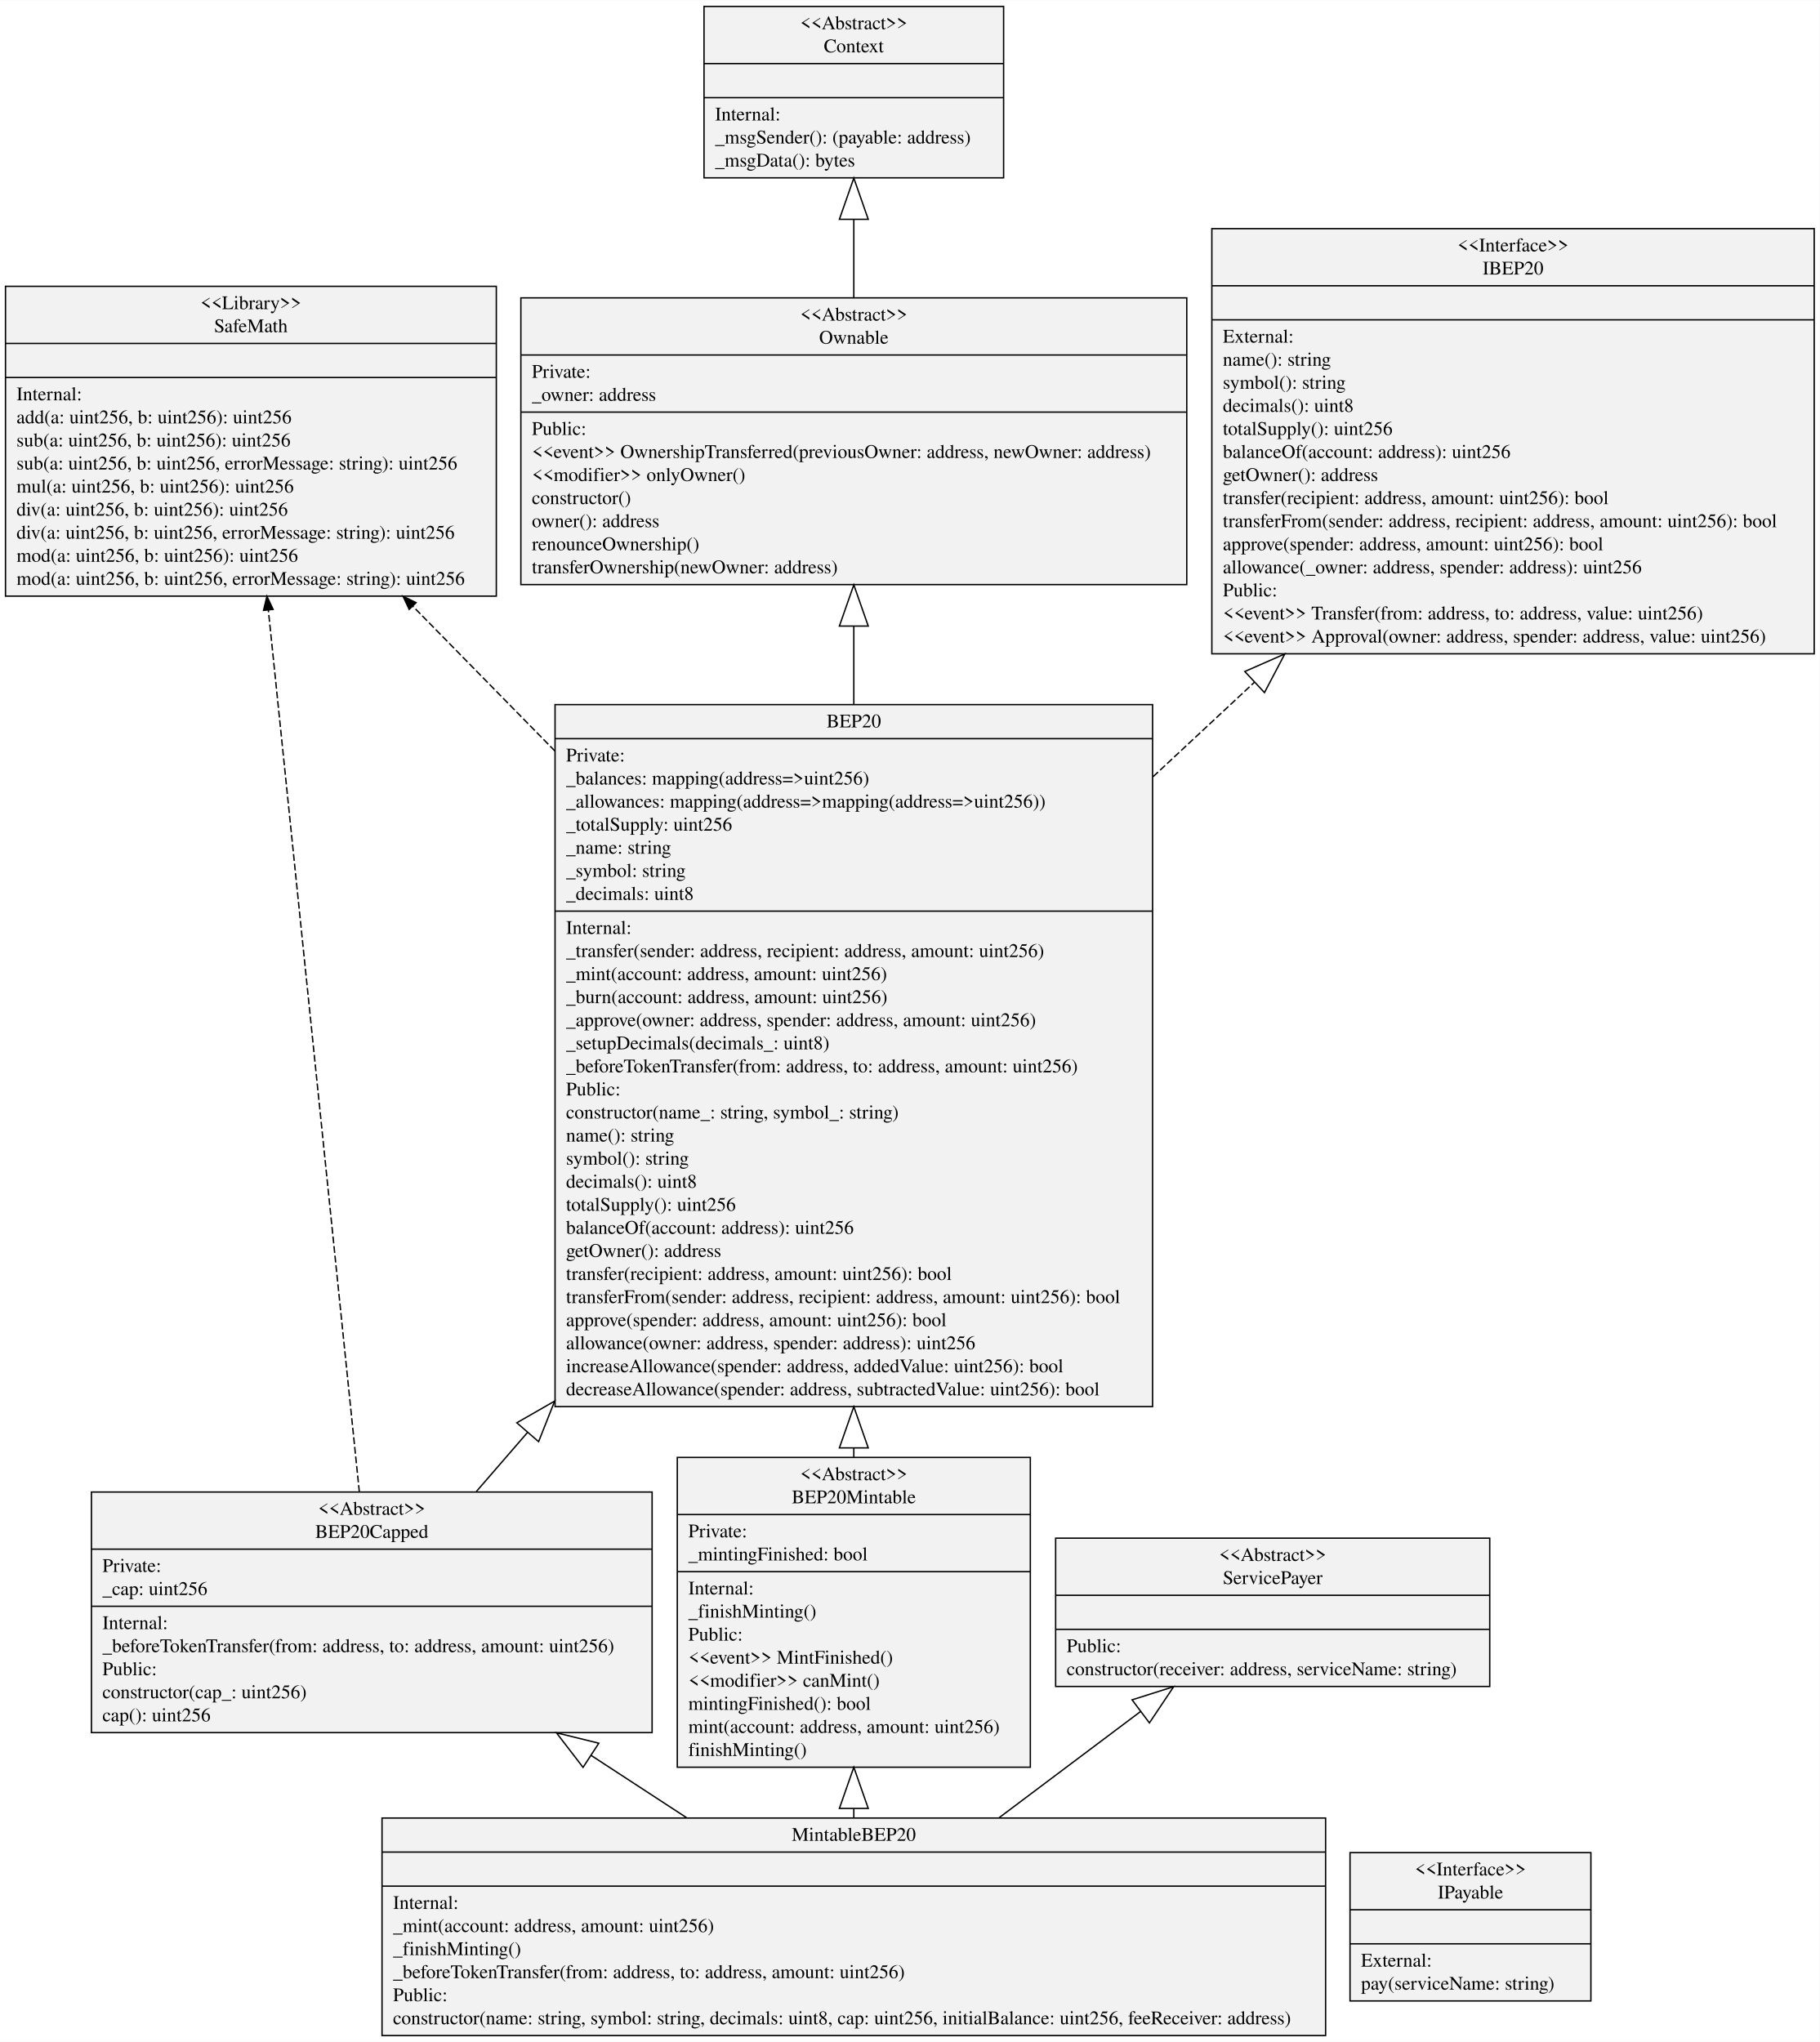
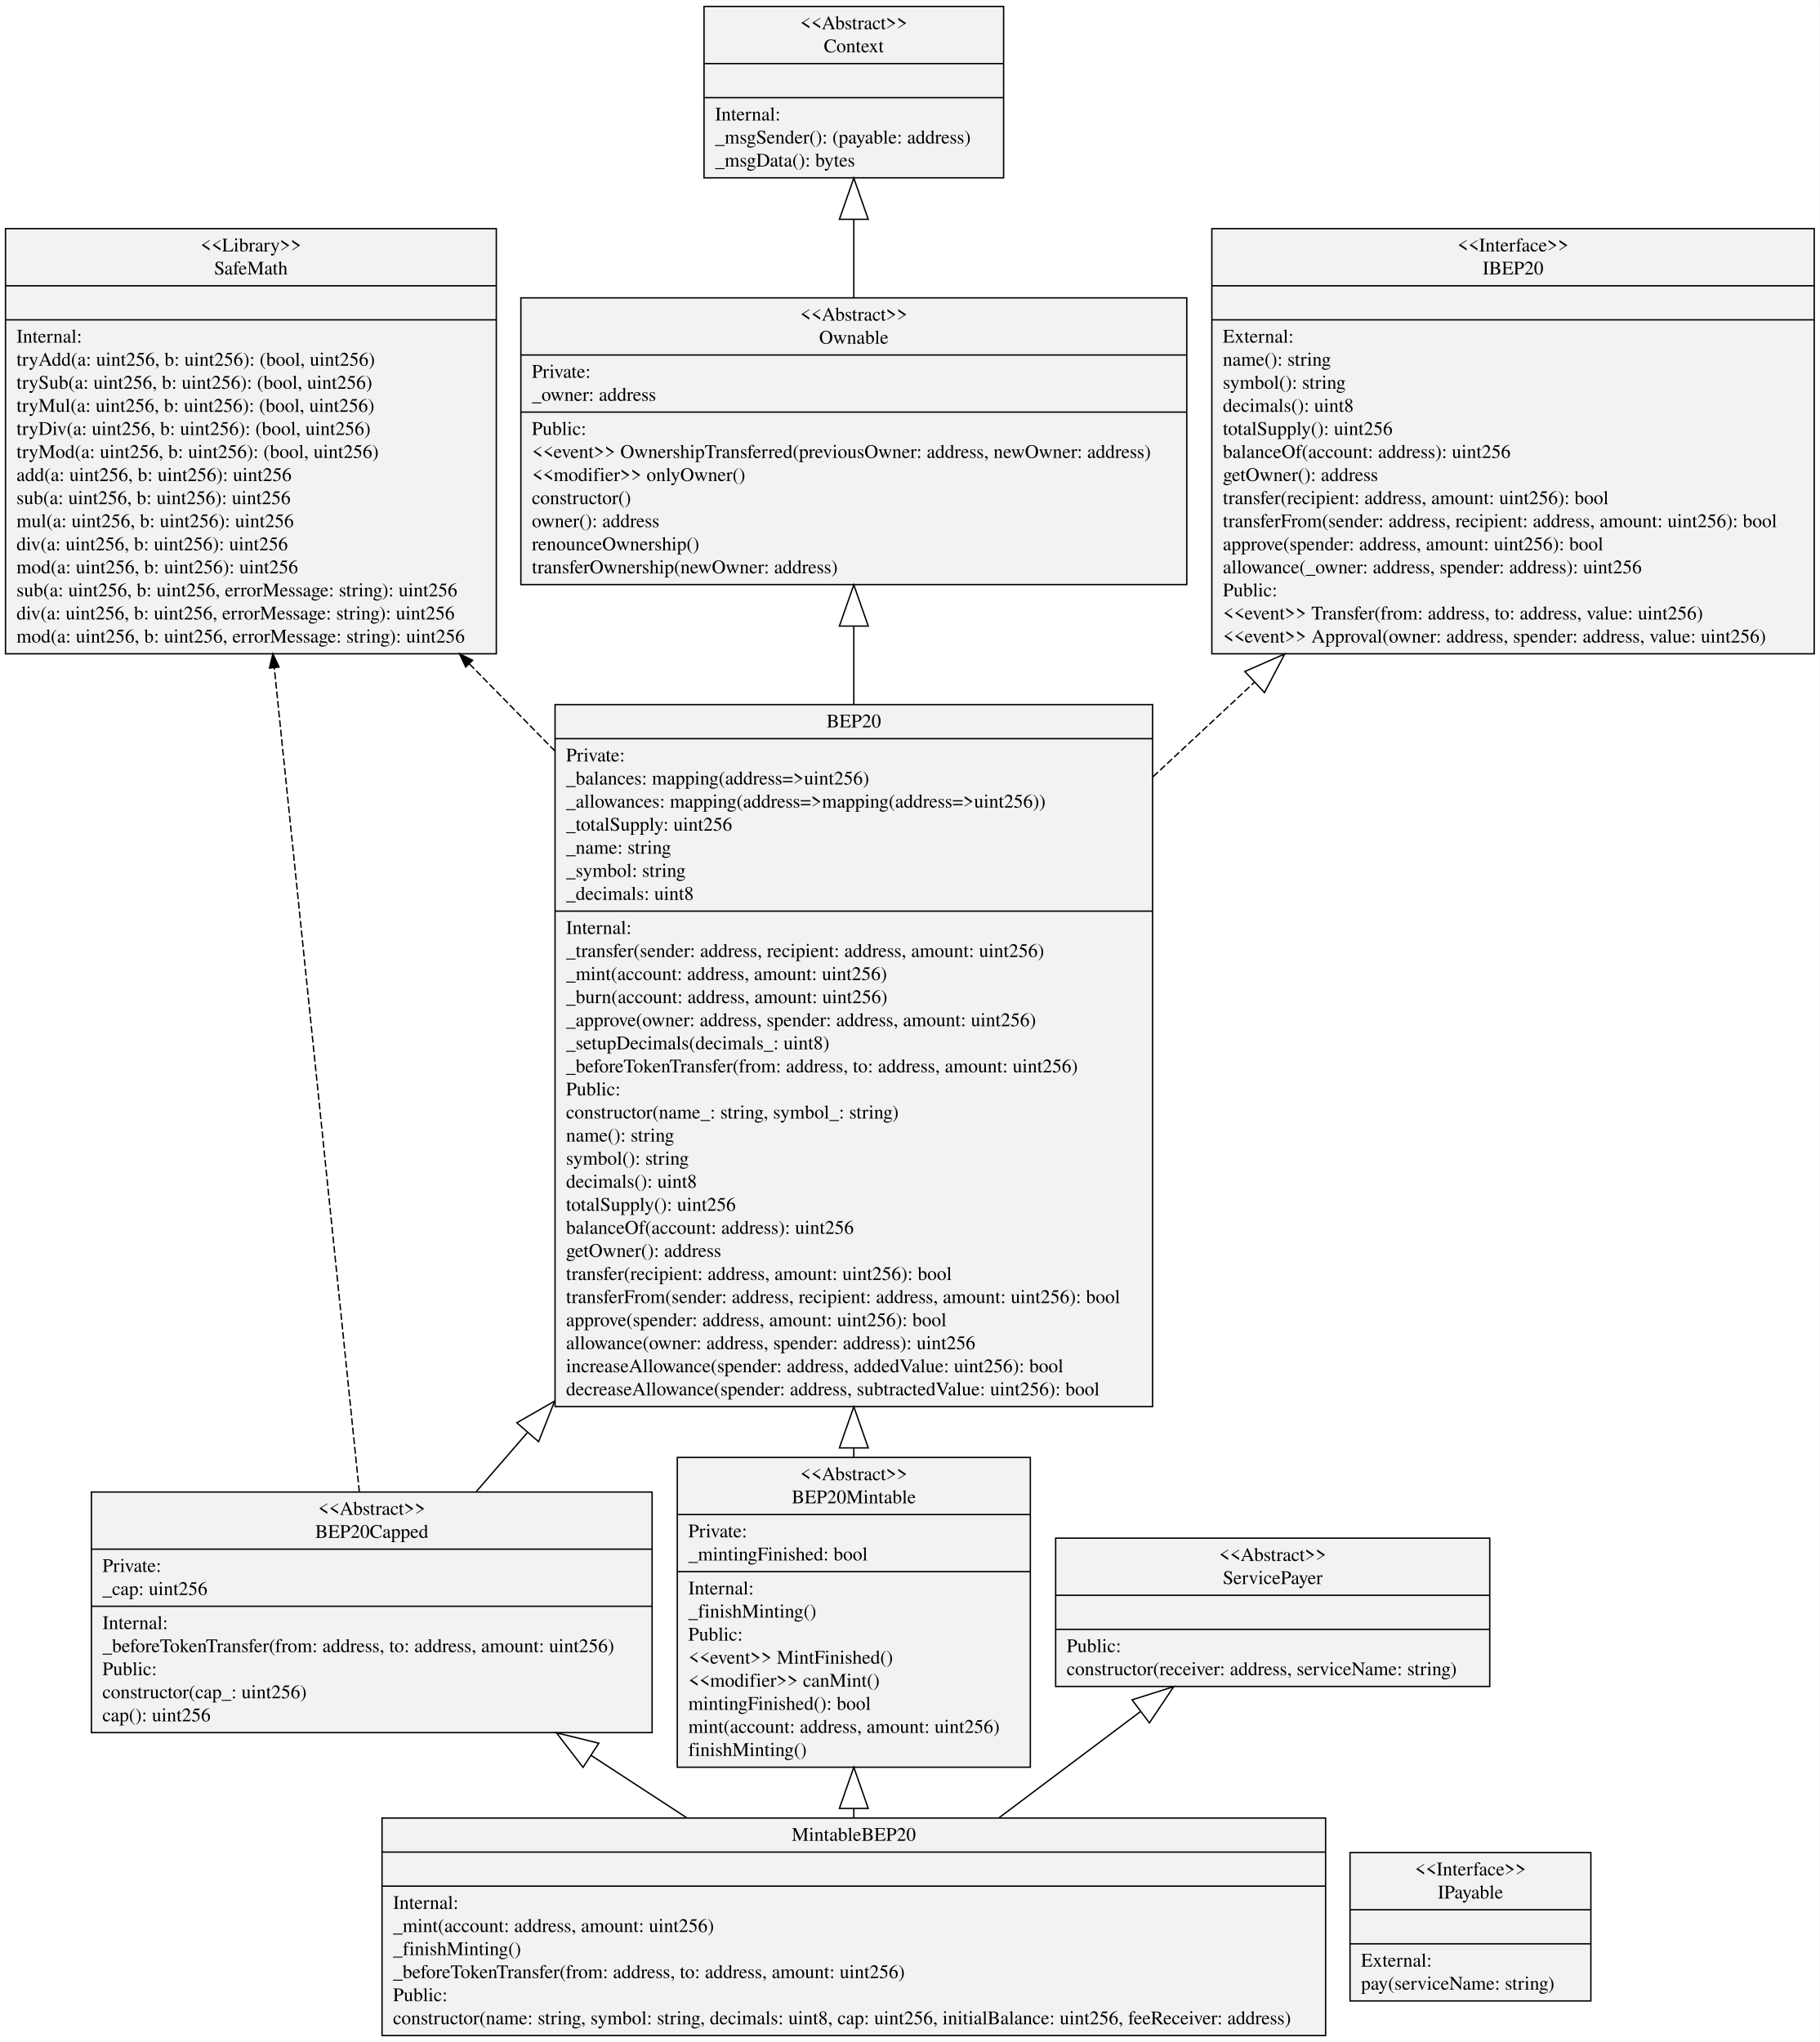
<svg xmlns="http://www.w3.org/2000/svg" width="1325pt" height="1487pt" viewBox="0.00 0.00 1325.00 1486.60">
  <g id="graph0" class="graph" transform="scale(1 1) rotate(0) translate(4 1482.6)">
    <polygon fill="#ffffff" stroke="transparent" points="-4,4 -4,-1482.6 1320.996,-1482.6 1320.996,4 -4,4" />
    <g id="node1" class="node">
      <polygon fill="#f2f2f2" stroke="#000000" points="508.624,-1353.3 508.624,-1478.1 726.769,-1478.1 726.769,-1353.3 508.624,-1353.3" />
      <text text-anchor="middle" x="617.696" y="-1461.5" font-family="Times,serif" font-size="14.00" fill="#000000">&lt;&lt;Abstract&gt;&gt;</text>
      <text text-anchor="middle" x="617.696" y="-1444.7" font-family="Times,serif" font-size="14.00" fill="#000000">Context</text>
      <polyline fill="none" stroke="#000000" points="508.624,-1436.5 726.769,-1436.5 " />
      <text text-anchor="middle" x="617.696" y="-1419.9" font-family="Times,serif" font-size="14.00" fill="#000000"> </text>
      <polyline fill="none" stroke="#000000" points="508.624,-1411.7 726.769,-1411.7 " />
      <text text-anchor="start" x="516.624" y="-1395.1" font-family="Times,serif" font-size="14.00" fill="#000000">Internal:</text>
      <text text-anchor="start" x="516.624" y="-1378.3" font-family="Times,serif" font-size="14.00" fill="#000000">    _msgSender(): (payable: address)</text>
      <text text-anchor="start" x="516.624" y="-1361.5" font-family="Times,serif" font-size="14.00" fill="#000000">    _msgData(): bytes</text>
    </g>
    <g id="node2" class="node">
      <polygon fill="#f2f2f2" stroke="#000000" points="375.259,-1057.1 375.259,-1265.9 860.133,-1265.9 860.133,-1057.1 375.259,-1057.1" />
      <text text-anchor="middle" x="617.696" y="-1249.3" font-family="Times,serif" font-size="14.00" fill="#000000">&lt;&lt;Abstract&gt;&gt;</text>
      <text text-anchor="middle" x="617.696" y="-1232.5" font-family="Times,serif" font-size="14.00" fill="#000000">Ownable</text>
      <polyline fill="none" stroke="#000000" points="375.259,-1224.3 860.133,-1224.3 " />
      <text text-anchor="start" x="383.259" y="-1207.7" font-family="Times,serif" font-size="14.00" fill="#000000">Private:</text>
      <text text-anchor="start" x="383.259" y="-1190.9" font-family="Times,serif" font-size="14.00" fill="#000000">   _owner: address</text>
      <polyline fill="none" stroke="#000000" points="375.259,-1182.7 860.133,-1182.7 " />
      <text text-anchor="start" x="383.259" y="-1166.1" font-family="Times,serif" font-size="14.00" fill="#000000">Public:</text>
      <text text-anchor="start" x="383.259" y="-1149.3" font-family="Times,serif" font-size="14.00" fill="#000000">    &lt;&lt;event&gt;&gt; OwnershipTransferred(previousOwner: address, newOwner: address)</text>
      <text text-anchor="start" x="383.259" y="-1132.5" font-family="Times,serif" font-size="14.00" fill="#000000">    &lt;&lt;modifier&gt;&gt; onlyOwner()</text>
      <text text-anchor="start" x="383.259" y="-1115.7" font-family="Times,serif" font-size="14.00" fill="#000000">    constructor()</text>
      <text text-anchor="start" x="383.259" y="-1098.9" font-family="Times,serif" font-size="14.00" fill="#000000">    owner(): address</text>
      <text text-anchor="start" x="383.259" y="-1082.1" font-family="Times,serif" font-size="14.00" fill="#000000">    renounceOwnership()</text>
      <text text-anchor="start" x="383.259" y="-1065.3" font-family="Times,serif" font-size="14.00" fill="#000000">    transferOwnership(newOwner: address)</text>
    </g>
    <g id="edge1" class="edge">
      <path fill="none" stroke="#000000" d="M617.696,-1265.993C617.696,-1284.826 617.696,-1304.344 617.696,-1322.819" />
      <polygon fill="none" stroke="#000000" points="607.197,-1323.103 617.696,-1353.103 628.197,-1323.104 607.197,-1323.103" />
    </g>
    <g id="node3" class="node">
-       <polygon fill="#f2f2f2" stroke="#000000" points="0,-1048.7 0,-1274.3 357.393,-1274.3 357.393,-1048.7 0,-1048.7" />
-       <text text-anchor="middle" x="178.696" y="-1257.7" font-family="Times,serif" font-size="14.00" fill="#000000">&lt;&lt;Library&gt;&gt;</text>
-       <text text-anchor="middle" x="178.696" y="-1240.9" font-family="Times,serif" font-size="14.00" fill="#000000">SafeMath</text>
-       <polyline fill="none" stroke="#000000" points="0,-1232.7 357.393,-1232.7 " />
-       <text text-anchor="middle" x="178.696" y="-1216.1" font-family="Times,serif" font-size="14.00" fill="#000000"> </text>
-       <polyline fill="none" stroke="#000000" points="0,-1207.9 357.393,-1207.9 " />
-       <text text-anchor="start" x="8" y="-1191.3" font-family="Times,serif" font-size="14.00" fill="#000000">Internal:</text>
-       <text text-anchor="start" x="8" y="-1174.5" font-family="Times,serif" font-size="14.00" fill="#000000">    add(a: uint256, b: uint256): uint256</text>
-       <text text-anchor="start" x="8" y="-1157.7" font-family="Times,serif" font-size="14.00" fill="#000000">    sub(a: uint256, b: uint256): uint256</text>
-       <text text-anchor="start" x="8" y="-1140.9" font-family="Times,serif" font-size="14.00" fill="#000000">    sub(a: uint256, b: uint256, errorMessage: string): uint256</text>
-       <text text-anchor="start" x="8" y="-1124.1" font-family="Times,serif" font-size="14.00" fill="#000000">    mul(a: uint256, b: uint256): uint256</text>
-       <text text-anchor="start" x="8" y="-1107.3" font-family="Times,serif" font-size="14.00" fill="#000000">    div(a: uint256, b: uint256): uint256</text>
-       <text text-anchor="start" x="8" y="-1090.5" font-family="Times,serif" font-size="14.00" fill="#000000">    div(a: uint256, b: uint256, errorMessage: string): uint256</text>
-       <text text-anchor="start" x="8" y="-1073.7" font-family="Times,serif" font-size="14.00" fill="#000000">    mod(a: uint256, b: uint256): uint256</text>
-       <text text-anchor="start" x="8" y="-1056.9" font-family="Times,serif" font-size="14.00" fill="#000000">    mod(a: uint256, b: uint256, errorMessage: string): uint256</text>
+       <polygon fill="#f2f2f2" stroke="#000000" points="0,-1006.7 0,-1316.3 357.393,-1316.3 357.393,-1006.7 0,-1006.7" />
+       <text text-anchor="middle" x="178.696" y="-1299.7" font-family="Times,serif" font-size="14.00" fill="#000000">&lt;&lt;Library&gt;&gt;</text>
+       <text text-anchor="middle" x="178.696" y="-1282.9" font-family="Times,serif" font-size="14.00" fill="#000000">SafeMath</text>
+       <polyline fill="none" stroke="#000000" points="0,-1274.7 357.393,-1274.7 " />
+       <text text-anchor="middle" x="178.696" y="-1258.1" font-family="Times,serif" font-size="14.00" fill="#000000"> </text>
+       <polyline fill="none" stroke="#000000" points="0,-1249.9 357.393,-1249.9 " />
+       <text text-anchor="start" x="8" y="-1233.3" font-family="Times,serif" font-size="14.00" fill="#000000">Internal:</text>
+       <text text-anchor="start" x="8" y="-1216.5" font-family="Times,serif" font-size="14.00" fill="#000000">    tryAdd(a: uint256, b: uint256): (bool, uint256)</text>
+       <text text-anchor="start" x="8" y="-1199.7" font-family="Times,serif" font-size="14.00" fill="#000000">    trySub(a: uint256, b: uint256): (bool, uint256)</text>
+       <text text-anchor="start" x="8" y="-1182.9" font-family="Times,serif" font-size="14.00" fill="#000000">    tryMul(a: uint256, b: uint256): (bool, uint256)</text>
+       <text text-anchor="start" x="8" y="-1166.1" font-family="Times,serif" font-size="14.00" fill="#000000">    tryDiv(a: uint256, b: uint256): (bool, uint256)</text>
+       <text text-anchor="start" x="8" y="-1149.3" font-family="Times,serif" font-size="14.00" fill="#000000">    tryMod(a: uint256, b: uint256): (bool, uint256)</text>
+       <text text-anchor="start" x="8" y="-1132.5" font-family="Times,serif" font-size="14.00" fill="#000000">    add(a: uint256, b: uint256): uint256</text>
+       <text text-anchor="start" x="8" y="-1115.7" font-family="Times,serif" font-size="14.00" fill="#000000">    sub(a: uint256, b: uint256): uint256</text>
+       <text text-anchor="start" x="8" y="-1098.9" font-family="Times,serif" font-size="14.00" fill="#000000">    mul(a: uint256, b: uint256): uint256</text>
+       <text text-anchor="start" x="8" y="-1082.1" font-family="Times,serif" font-size="14.00" fill="#000000">    div(a: uint256, b: uint256): uint256</text>
+       <text text-anchor="start" x="8" y="-1065.3" font-family="Times,serif" font-size="14.00" fill="#000000">    mod(a: uint256, b: uint256): uint256</text>
+       <text text-anchor="start" x="8" y="-1048.5" font-family="Times,serif" font-size="14.00" fill="#000000">    sub(a: uint256, b: uint256, errorMessage: string): uint256</text>
+       <text text-anchor="start" x="8" y="-1031.7" font-family="Times,serif" font-size="14.00" fill="#000000">    div(a: uint256, b: uint256, errorMessage: string): uint256</text>
+       <text text-anchor="start" x="8" y="-1014.9" font-family="Times,serif" font-size="14.00" fill="#000000">    mod(a: uint256, b: uint256, errorMessage: string): uint256</text>
    </g>
    <g id="node4" class="node">
      <polygon fill="#f2f2f2" stroke="#000000" points="878.396,-1006.7 878.396,-1316.3 1316.996,-1316.3 1316.996,-1006.7 878.396,-1006.7" />
      <text text-anchor="middle" x="1097.696" y="-1299.7" font-family="Times,serif" font-size="14.00" fill="#000000">&lt;&lt;Interface&gt;&gt;</text>
      <text text-anchor="middle" x="1097.696" y="-1282.9" font-family="Times,serif" font-size="14.00" fill="#000000">IBEP20</text>
      <polyline fill="none" stroke="#000000" points="878.396,-1274.7 1316.996,-1274.7 " />
      <text text-anchor="middle" x="1097.696" y="-1258.1" font-family="Times,serif" font-size="14.00" fill="#000000"> </text>
      <polyline fill="none" stroke="#000000" points="878.396,-1249.9 1316.996,-1249.9 " />
      <text text-anchor="start" x="886.396" y="-1233.3" font-family="Times,serif" font-size="14.00" fill="#000000">External:</text>
      <text text-anchor="start" x="886.396" y="-1216.5" font-family="Times,serif" font-size="14.00" fill="#000000">     name(): string</text>
      <text text-anchor="start" x="886.396" y="-1199.7" font-family="Times,serif" font-size="14.00" fill="#000000">     symbol(): string</text>
      <text text-anchor="start" x="886.396" y="-1182.9" font-family="Times,serif" font-size="14.00" fill="#000000">     decimals(): uint8</text>
      <text text-anchor="start" x="886.396" y="-1166.1" font-family="Times,serif" font-size="14.00" fill="#000000">     totalSupply(): uint256</text>
      <text text-anchor="start" x="886.396" y="-1149.3" font-family="Times,serif" font-size="14.00" fill="#000000">     balanceOf(account: address): uint256</text>
      <text text-anchor="start" x="886.396" y="-1132.5" font-family="Times,serif" font-size="14.00" fill="#000000">     getOwner(): address</text>
      <text text-anchor="start" x="886.396" y="-1115.7" font-family="Times,serif" font-size="14.00" fill="#000000">     transfer(recipient: address, amount: uint256): bool</text>
      <text text-anchor="start" x="886.396" y="-1098.9" font-family="Times,serif" font-size="14.00" fill="#000000">     transferFrom(sender: address, recipient: address, amount: uint256): bool</text>
      <text text-anchor="start" x="886.396" y="-1082.1" font-family="Times,serif" font-size="14.00" fill="#000000">     approve(spender: address, amount: uint256): bool</text>
      <text text-anchor="start" x="886.396" y="-1065.3" font-family="Times,serif" font-size="14.00" fill="#000000">     allowance(_owner: address, spender: address): uint256</text>
      <text text-anchor="start" x="886.396" y="-1048.5" font-family="Times,serif" font-size="14.00" fill="#000000">Public:</text>
      <text text-anchor="start" x="886.396" y="-1031.7" font-family="Times,serif" font-size="14.00" fill="#000000">    &lt;&lt;event&gt;&gt; Transfer(from: address, to: address, value: uint256)</text>
      <text text-anchor="start" x="886.396" y="-1014.9" font-family="Times,serif" font-size="14.00" fill="#000000">    &lt;&lt;event&gt;&gt; Approval(owner: address, spender: address, value: uint256)</text>
    </g>
    <g id="node5" class="node">
      <polygon fill="#f2f2f2" stroke="#000000" points="400.147,-458.5 400.147,-969.7 835.246,-969.7 835.246,-458.5 400.147,-458.5" />
      <text text-anchor="middle" x="617.696" y="-953.1" font-family="Times,serif" font-size="14.00" fill="#000000">BEP20</text>
      <polyline fill="none" stroke="#000000" points="400.147,-944.9 835.246,-944.9 " />
      <text text-anchor="start" x="408.147" y="-928.3" font-family="Times,serif" font-size="14.00" fill="#000000">Private:</text>
      <text text-anchor="start" x="408.147" y="-911.5" font-family="Times,serif" font-size="14.00" fill="#000000">   _balances: mapping(address=&gt;uint256)</text>
      <text text-anchor="start" x="408.147" y="-894.7" font-family="Times,serif" font-size="14.00" fill="#000000">   _allowances: mapping(address=&gt;mapping(address=&gt;uint256))</text>
      <text text-anchor="start" x="408.147" y="-877.9" font-family="Times,serif" font-size="14.00" fill="#000000">   _totalSupply: uint256</text>
      <text text-anchor="start" x="408.147" y="-861.1" font-family="Times,serif" font-size="14.00" fill="#000000">   _name: string</text>
      <text text-anchor="start" x="408.147" y="-844.3" font-family="Times,serif" font-size="14.00" fill="#000000">   _symbol: string</text>
      <text text-anchor="start" x="408.147" y="-827.5" font-family="Times,serif" font-size="14.00" fill="#000000">   _decimals: uint8</text>
      <polyline fill="none" stroke="#000000" points="400.147,-819.3 835.246,-819.3 " />
      <text text-anchor="start" x="408.147" y="-802.7" font-family="Times,serif" font-size="14.00" fill="#000000">Internal:</text>
      <text text-anchor="start" x="408.147" y="-785.9" font-family="Times,serif" font-size="14.00" fill="#000000">    _transfer(sender: address, recipient: address, amount: uint256)</text>
      <text text-anchor="start" x="408.147" y="-769.1" font-family="Times,serif" font-size="14.00" fill="#000000">    _mint(account: address, amount: uint256)</text>
      <text text-anchor="start" x="408.147" y="-752.3" font-family="Times,serif" font-size="14.00" fill="#000000">    _burn(account: address, amount: uint256)</text>
      <text text-anchor="start" x="408.147" y="-735.5" font-family="Times,serif" font-size="14.00" fill="#000000">    _approve(owner: address, spender: address, amount: uint256)</text>
      <text text-anchor="start" x="408.147" y="-718.7" font-family="Times,serif" font-size="14.00" fill="#000000">    _setupDecimals(decimals_: uint8)</text>
      <text text-anchor="start" x="408.147" y="-701.9" font-family="Times,serif" font-size="14.00" fill="#000000">    _beforeTokenTransfer(from: address, to: address, amount: uint256)</text>
      <text text-anchor="start" x="408.147" y="-685.1" font-family="Times,serif" font-size="14.00" fill="#000000">Public:</text>
      <text text-anchor="start" x="408.147" y="-668.3" font-family="Times,serif" font-size="14.00" fill="#000000">    constructor(name_: string, symbol_: string)</text>
      <text text-anchor="start" x="408.147" y="-651.5" font-family="Times,serif" font-size="14.00" fill="#000000">    name(): string</text>
      <text text-anchor="start" x="408.147" y="-634.7" font-family="Times,serif" font-size="14.00" fill="#000000">    symbol(): string</text>
      <text text-anchor="start" x="408.147" y="-617.9" font-family="Times,serif" font-size="14.00" fill="#000000">    decimals(): uint8</text>
      <text text-anchor="start" x="408.147" y="-601.1" font-family="Times,serif" font-size="14.00" fill="#000000">    totalSupply(): uint256</text>
      <text text-anchor="start" x="408.147" y="-584.3" font-family="Times,serif" font-size="14.00" fill="#000000">    balanceOf(account: address): uint256</text>
      <text text-anchor="start" x="408.147" y="-567.5" font-family="Times,serif" font-size="14.00" fill="#000000">    getOwner(): address</text>
      <text text-anchor="start" x="408.147" y="-550.7" font-family="Times,serif" font-size="14.00" fill="#000000">    transfer(recipient: address, amount: uint256): bool</text>
      <text text-anchor="start" x="408.147" y="-533.9" font-family="Times,serif" font-size="14.00" fill="#000000">    transferFrom(sender: address, recipient: address, amount: uint256): bool</text>
      <text text-anchor="start" x="408.147" y="-517.1" font-family="Times,serif" font-size="14.00" fill="#000000">    approve(spender: address, amount: uint256): bool</text>
      <text text-anchor="start" x="408.147" y="-500.3" font-family="Times,serif" font-size="14.00" fill="#000000">    allowance(owner: address, spender: address): uint256</text>
      <text text-anchor="start" x="408.147" y="-483.5" font-family="Times,serif" font-size="14.00" fill="#000000">    increaseAllowance(spender: address, addedValue: uint256): bool</text>
      <text text-anchor="start" x="408.147" y="-466.7" font-family="Times,serif" font-size="14.00" fill="#000000">    decreaseAllowance(spender: address, subtractedValue: uint256): bool</text>
    </g>
    <g id="edge2" class="edge">
      <path fill="none" stroke="#000000" d="M617.696,-969.815C617.696,-989.32 617.696,-1008.493 617.696,-1026.725" />
      <polygon fill="none" stroke="#000000" points="607.197,-1026.9 617.696,-1056.9 628.197,-1026.9 607.197,-1026.9" />
    </g>
    <g id="edge4" class="edge">
-       <path fill="none" stroke="#000000" stroke-dasharray="5,2" d="M400.126,-935.834C364.447,-972.196 328.699,-1008.627 296.656,-1041.284" />
-       <polygon fill="#000000" stroke="#000000" points="293.956,-1039.038 289.45,-1048.627 298.952,-1043.94 293.956,-1039.038" />
+       <path fill="none" stroke="#000000" stroke-dasharray="5,2" d="M400.126,-935.834C379.103,-957.258 358.058,-978.707 337.76,-999.393" />
+       <polygon fill="#000000" stroke="#000000" points="335.118,-997.088 330.612,-1006.677 340.114,-1001.991 335.118,-997.088" />
    </g>
    <g id="edge3" class="edge">
      <path fill="none" stroke="#000000" stroke-dasharray="5,2" d="M835.576,-917.182C860.245,-940.176 885.229,-963.462 909.472,-986.059" />
      <polygon fill="none" stroke="#000000" points="902.393,-993.815 931.498,-1006.589 916.712,-978.453 902.393,-993.815" />
    </g>
    <g id="node6" class="node">
      <polygon fill="#f2f2f2" stroke="#000000" points="62.568,-221.1 62.568,-396.3 470.825,-396.3 470.825,-221.1 62.568,-221.1" />
      <text text-anchor="middle" x="266.696" y="-379.7" font-family="Times,serif" font-size="14.00" fill="#000000">&lt;&lt;Abstract&gt;&gt;</text>
      <text text-anchor="middle" x="266.696" y="-362.9" font-family="Times,serif" font-size="14.00" fill="#000000">BEP20Capped</text>
      <polyline fill="none" stroke="#000000" points="62.568,-354.7 470.825,-354.7 " />
      <text text-anchor="start" x="70.568" y="-338.1" font-family="Times,serif" font-size="14.00" fill="#000000">Private:</text>
      <text text-anchor="start" x="70.568" y="-321.3" font-family="Times,serif" font-size="14.00" fill="#000000">   _cap: uint256</text>
      <polyline fill="none" stroke="#000000" points="62.568,-313.1 470.825,-313.1 " />
      <text text-anchor="start" x="70.568" y="-296.5" font-family="Times,serif" font-size="14.00" fill="#000000">Internal:</text>
      <text text-anchor="start" x="70.568" y="-279.7" font-family="Times,serif" font-size="14.00" fill="#000000">    _beforeTokenTransfer(from: address, to: address, amount: uint256)</text>
      <text text-anchor="start" x="70.568" y="-262.9" font-family="Times,serif" font-size="14.00" fill="#000000">Public:</text>
      <text text-anchor="start" x="70.568" y="-246.1" font-family="Times,serif" font-size="14.00" fill="#000000">    constructor(cap_: uint256)</text>
      <text text-anchor="start" x="70.568" y="-229.3" font-family="Times,serif" font-size="14.00" fill="#000000">    cap(): uint256</text>
    </g>
    <g id="edge6" class="edge">
-       <path fill="none" stroke="#000000" stroke-dasharray="5,2" d="M257.651,-396.354C241.894,-549.061 209.374,-864.211 191.375,-1038.636" />
-       <polygon fill="#000000" stroke="#000000" points="187.888,-1038.327 190.343,-1048.633 194.851,-1039.045 187.888,-1038.327" />
+       <path fill="none" stroke="#000000" stroke-dasharray="5,2" d="M257.651,-396.354C243.091,-537.456 214.219,-817.252 195.716,-996.567" />
+       <polygon fill="#000000" stroke="#000000" points="192.223,-996.322 194.678,-1006.628 199.186,-997.04 192.223,-996.322" />
    </g>
    <g id="edge5" class="edge">
      <path fill="none" stroke="#000000" d="M342.858,-396.666C354.508,-410.121 367.028,-424.582 380.075,-439.65" />
      <polygon fill="none" stroke="#000000" points="372.302,-446.715 399.877,-462.522 388.179,-432.969 372.302,-446.715" />
    </g>
    <g id="node7" class="node">
      <polygon fill="#f2f2f2" stroke="#000000" points="489.164,-195.9 489.164,-421.5 746.229,-421.5 746.229,-195.9 489.164,-195.9" />
      <text text-anchor="middle" x="617.696" y="-404.9" font-family="Times,serif" font-size="14.00" fill="#000000">&lt;&lt;Abstract&gt;&gt;</text>
      <text text-anchor="middle" x="617.696" y="-388.1" font-family="Times,serif" font-size="14.00" fill="#000000">BEP20Mintable</text>
      <polyline fill="none" stroke="#000000" points="489.164,-379.9 746.229,-379.9 " />
      <text text-anchor="start" x="497.164" y="-363.3" font-family="Times,serif" font-size="14.00" fill="#000000">Private:</text>
      <text text-anchor="start" x="497.164" y="-346.5" font-family="Times,serif" font-size="14.00" fill="#000000">   _mintingFinished: bool</text>
      <polyline fill="none" stroke="#000000" points="489.164,-338.3 746.229,-338.3 " />
      <text text-anchor="start" x="497.164" y="-321.7" font-family="Times,serif" font-size="14.00" fill="#000000">Internal:</text>
      <text text-anchor="start" x="497.164" y="-304.9" font-family="Times,serif" font-size="14.00" fill="#000000">    _finishMinting()</text>
      <text text-anchor="start" x="497.164" y="-288.1" font-family="Times,serif" font-size="14.00" fill="#000000">Public:</text>
      <text text-anchor="start" x="497.164" y="-271.3" font-family="Times,serif" font-size="14.00" fill="#000000">    &lt;&lt;event&gt;&gt; MintFinished()</text>
      <text text-anchor="start" x="497.164" y="-254.5" font-family="Times,serif" font-size="14.00" fill="#000000">    &lt;&lt;modifier&gt;&gt; canMint()</text>
      <text text-anchor="start" x="497.164" y="-237.7" font-family="Times,serif" font-size="14.00" fill="#000000">    mintingFinished(): bool</text>
      <text text-anchor="start" x="497.164" y="-220.9" font-family="Times,serif" font-size="14.00" fill="#000000">    mint(account: address, amount: uint256)</text>
      <text text-anchor="start" x="497.164" y="-204.1" font-family="Times,serif" font-size="14.00" fill="#000000">    finishMinting()</text>
    </g>
    <g id="edge7" class="edge">
      <path fill="none" stroke="#000000" d="M617.696,-421.627C617.696,-423.845 617.696,-426.081 617.696,-428.334" />
      <polygon fill="none" stroke="#000000" points="607.197,-428.439 617.696,-458.439 628.197,-428.439 607.197,-428.439" />
    </g>
    <g id="node8" class="node">
      <polygon fill="#f2f2f2" stroke="#000000" points="979.007,-25.7 979.007,-133.7 1154.386,-133.7 1154.386,-25.7 979.007,-25.7" />
      <text text-anchor="middle" x="1066.696" y="-117.1" font-family="Times,serif" font-size="14.00" fill="#000000">&lt;&lt;Interface&gt;&gt;</text>
      <text text-anchor="middle" x="1066.696" y="-100.3" font-family="Times,serif" font-size="14.00" fill="#000000">IPayable</text>
      <polyline fill="none" stroke="#000000" points="979.007,-92.1 1154.386,-92.1 " />
      <text text-anchor="middle" x="1066.696" y="-75.5" font-family="Times,serif" font-size="14.00" fill="#000000"> </text>
      <polyline fill="none" stroke="#000000" points="979.007,-67.3 1154.386,-67.3 " />
      <text text-anchor="start" x="987.007" y="-50.7" font-family="Times,serif" font-size="14.00" fill="#000000">External:</text>
      <text text-anchor="start" x="987.007" y="-33.9" font-family="Times,serif" font-size="14.00" fill="#000000">     pay(serviceName: string)</text>
    </g>
    <g id="node9" class="node">
      <polygon fill="#f2f2f2" stroke="#000000" points="764.656,-254.7 764.656,-362.7 1080.736,-362.7 1080.736,-254.7 764.656,-254.7" />
      <text text-anchor="middle" x="922.696" y="-346.1" font-family="Times,serif" font-size="14.00" fill="#000000">&lt;&lt;Abstract&gt;&gt;</text>
      <text text-anchor="middle" x="922.696" y="-329.3" font-family="Times,serif" font-size="14.00" fill="#000000">ServicePayer</text>
      <polyline fill="none" stroke="#000000" points="764.656,-321.1 1080.736,-321.1 " />
      <text text-anchor="middle" x="922.696" y="-304.5" font-family="Times,serif" font-size="14.00" fill="#000000"> </text>
      <polyline fill="none" stroke="#000000" points="764.656,-296.3 1080.736,-296.3 " />
      <text text-anchor="start" x="772.656" y="-279.7" font-family="Times,serif" font-size="14.00" fill="#000000">Public:</text>
      <text text-anchor="start" x="772.656" y="-262.9" font-family="Times,serif" font-size="14.00" fill="#000000">    constructor(receiver: address, serviceName: string)</text>
    </g>
    <g id="node10" class="node">
      <polygon fill="#f2f2f2" stroke="#000000" points="274.166,-.5 274.166,-158.9 961.227,-158.9 961.227,-.5 274.166,-.5" />
      <text text-anchor="middle" x="617.696" y="-142.3" font-family="Times,serif" font-size="14.00" fill="#000000">MintableBEP20</text>
      <polyline fill="none" stroke="#000000" points="274.166,-134.1 961.227,-134.1 " />
      <text text-anchor="middle" x="617.696" y="-117.5" font-family="Times,serif" font-size="14.00" fill="#000000"> </text>
      <polyline fill="none" stroke="#000000" points="274.166,-109.3 961.227,-109.3 " />
      <text text-anchor="start" x="282.166" y="-92.7" font-family="Times,serif" font-size="14.00" fill="#000000">Internal:</text>
      <text text-anchor="start" x="282.166" y="-75.9" font-family="Times,serif" font-size="14.00" fill="#000000">    _mint(account: address, amount: uint256)</text>
      <text text-anchor="start" x="282.166" y="-59.1" font-family="Times,serif" font-size="14.00" fill="#000000">    _finishMinting()</text>
      <text text-anchor="start" x="282.166" y="-42.3" font-family="Times,serif" font-size="14.00" fill="#000000">    _beforeTokenTransfer(from: address, to: address, amount: uint256)</text>
      <text text-anchor="start" x="282.166" y="-25.5" font-family="Times,serif" font-size="14.00" fill="#000000">Public:</text>
      <text text-anchor="start" x="282.166" y="-8.7" font-family="Times,serif" font-size="14.00" fill="#000000">    constructor(name: string, symbol: string, decimals: uint8, cap: uint256, initialBalance: uint256, feeReceiver: address)</text>
    </g>
    <g id="edge8" class="edge">
      <path fill="none" stroke="#000000" d="M495.919,-159.15C473.453,-173.807 449.688,-189.312 426.302,-204.57" />
      <polygon fill="none" stroke="#000000" points="420.543,-195.79 401.154,-220.977 432.017,-213.378 420.543,-195.79" />
    </g>
    <g id="edge9" class="edge">
      <path fill="none" stroke="#000000" d="M617.696,-159.15C617.696,-161.379 617.696,-163.627 617.696,-165.891" />
      <polygon fill="none" stroke="#000000" points="607.197,-165.893 617.696,-195.893 628.197,-165.893 607.197,-165.893" />
    </g>
    <g id="edge10" class="edge">
      <path fill="none" stroke="#000000" d="M723.515,-159.15C756.968,-184.268 793.739,-211.876 826.482,-236.461" />
      <polygon fill="none" stroke="#000000" points="820.32,-244.964 850.615,-254.58 832.929,-228.171 820.32,-244.964" />
    </g>
  </g>
</svg>
